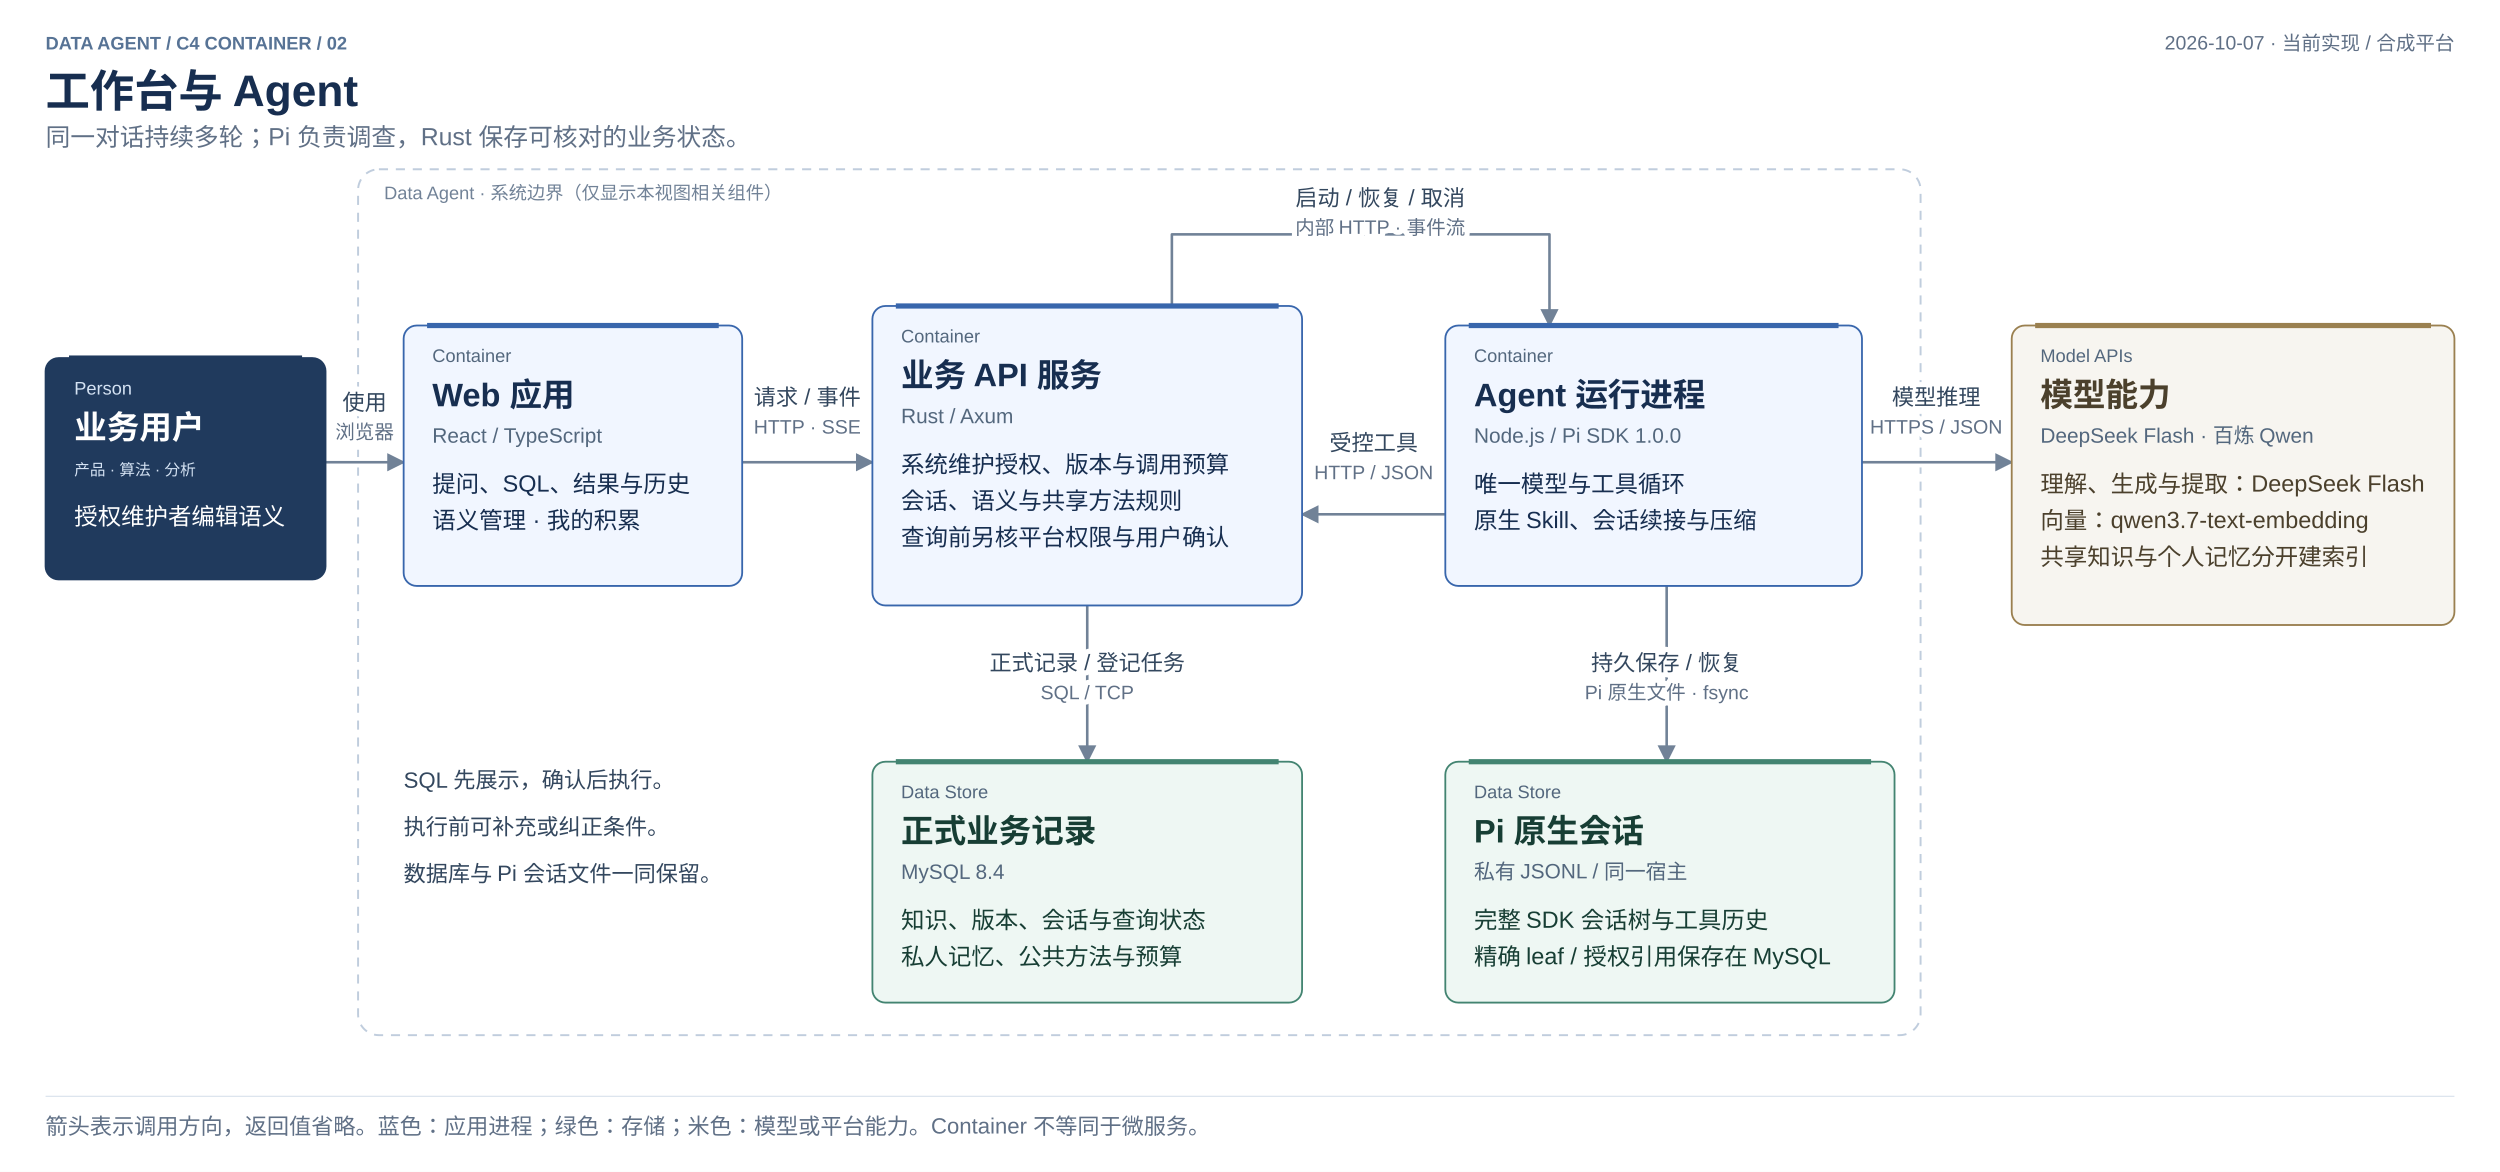
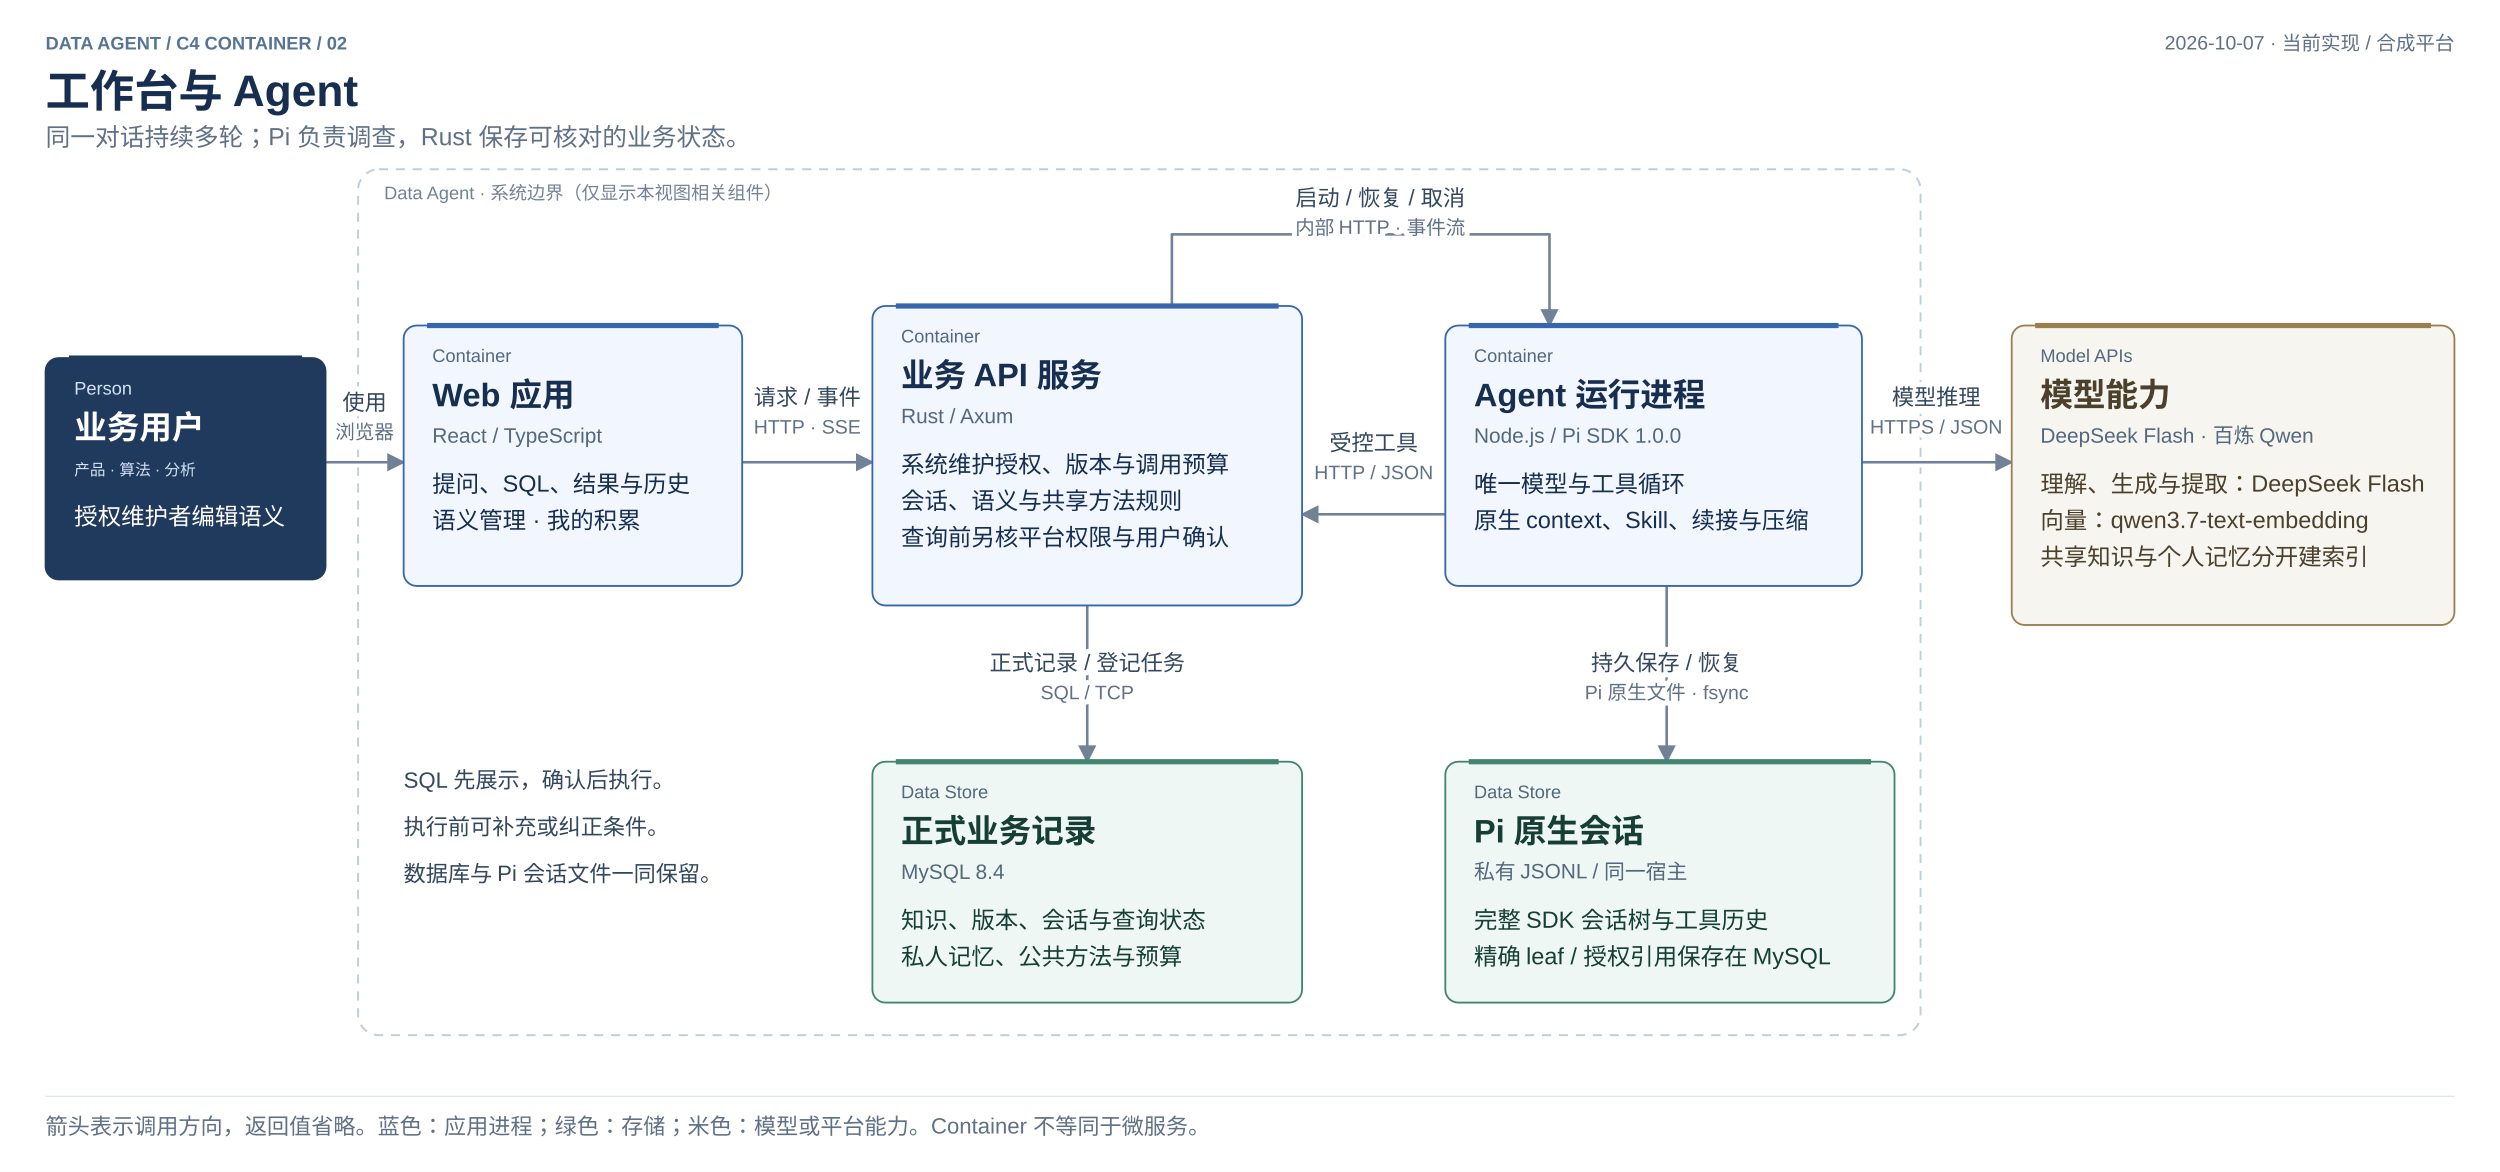
<svg xmlns="http://www.w3.org/2000/svg" width="1920" height="900" viewBox="0 0 1920 900" role="img" aria-labelledby="title description">
  <g transform="translate(0 0)">
    <g class="view" data-view="runtime" font-family="Arial, PingFang SC, Microsoft YaHei, sans-serif">
      <defs>
        <marker id="arrow-runtime" viewBox="0 0 10 10" refX="9" refY="5" markerWidth="7" markerHeight="7" orient="auto">
          <path d="M0 0 L10 5 L0 10Z" fill="#718297" />
        </marker>
      </defs>
      <rect width="1920" height="900" fill="white" />
      <text x="35" y="38" font-size="14" font-weight="600" fill="#577395" text-anchor="start">DATA AGENT  /  C4 CONTAINER  /  02</text>
      <text x="35" y="82" font-size="34" font-weight="650" fill="#172e50" text-anchor="start">工作台与 Agent</text>
      <text x="35" y="112" font-size="19" font-weight="400" fill="#607086" text-anchor="start">同一对话持续多轮；Pi 负责调查，Rust 保存可核对的业务状态。</text>
      <text x="1885" y="38" font-size="15" font-weight="500" fill="#607086" text-anchor="end">2026-10-07 · 当前实现 / 合成平台</text>
      <g class="boundary" fill="none" stroke="#c0cddd" stroke-width="1.5" stroke-dasharray="7 6">
        <rect x="275" y="130" width="1200" height="665" rx="16" />
      </g>
      <text x="295" y="153" font-size="14" font-weight="500" fill="#718297" text-anchor="start">Data Agent · 系统边界（仅显示本视图相关组件）</text>
      <g class="relationship" data-edge="use" data-source="users" data-target="web">
        <path d="M250 355 L310 355" fill="none" stroke="white" stroke-width="8" />
        <path d="M250 355 L310 355" fill="none" stroke="#718297" stroke-width="2" stroke-linejoin="round" marker-end="url(#arrow-runtime)" />
      </g>
      <g class="relationship" data-edge="web-api" data-source="web" data-target="api">
        <path d="M570 355 L670 355" fill="none" stroke="white" stroke-width="8" />
        <path d="M570 355 L670 355" fill="none" stroke="#718297" stroke-width="2" stroke-linejoin="round" marker-end="url(#arrow-runtime)" />
      </g>
      <g class="relationship" data-edge="run" data-source="api" data-target="pi">
        <path d="M900 235 L900 180 L1190 180 L1190 250" fill="none" stroke="white" stroke-width="8" />
        <path d="M900 235 L900 180 L1190 180 L1190 250" fill="none" stroke="#718297" stroke-width="2" stroke-linejoin="round" marker-end="url(#arrow-runtime)" />
      </g>
      <g class="relationship" data-edge="tools" data-source="pi" data-target="api">
        <path d="M1110 395 L1000 395" fill="none" stroke="white" stroke-width="8" />
        <path d="M1110 395 L1000 395" fill="none" stroke="#718297" stroke-width="2" stroke-linejoin="round" marker-end="url(#arrow-runtime)" />
      </g>
      <g class="relationship" data-edge="generate" data-source="pi" data-target="models">
        <path d="M1430 355 L1545 355" fill="none" stroke="white" stroke-width="8" />
        <path d="M1430 355 L1545 355" fill="none" stroke="#718297" stroke-width="2" stroke-linejoin="round" marker-end="url(#arrow-runtime)" />
      </g>
      <g class="relationship" data-edge="records" data-source="api" data-target="mysql">
        <path d="M835 465 L835 585" fill="none" stroke="white" stroke-width="8" />
        <path d="M835 465 L835 585" fill="none" stroke="#718297" stroke-width="2" stroke-linejoin="round" marker-end="url(#arrow-runtime)" />
      </g>
      <g class="relationship" data-edge="session-store" data-source="pi" data-target="journal">
        <path d="M1280 450 L1280 585" fill="none" stroke="white" stroke-width="8" />
        <path d="M1280 450 L1280 585" fill="none" stroke="#718297" stroke-width="2" stroke-linejoin="round" marker-end="url(#arrow-runtime)" />
      </g>
      <g class="node" data-node="users">
        <rect class="node-box" x="35" y="275" width="215" height="170" rx="10" fill="#203a5d" stroke="#203a5d" stroke-width="1.4" />
        <path d="M53 275 H232" stroke="#203a5d" stroke-width="4" />
        <text x="57" y="303" font-size="14" font-weight="500" fill="#d4e2f3" text-anchor="start">Person</text>
        <text x="57" y="337" font-size="25" font-weight="650" fill="#ffffff" text-anchor="start">业务用户</text>
        <text x="57" y="365" font-size="12" font-weight="500" fill="#d4e2f3" text-anchor="start">产品 · 算法 · 分析</text>
        <text x="57" y="403" font-size="18" font-weight="400" fill="#ffffff" text-anchor="start">授权维护者编辑语义</text>
      </g>
      <g class="node" data-node="web">
        <rect class="node-box" x="310" y="250" width="260" height="200" rx="10" fill="#f1f6ff" stroke="#3866ac" stroke-width="1.4" />
        <path d="M328 250 H552" stroke="#3866ac" stroke-width="4" />
        <text x="332" y="278" font-size="14" font-weight="500" fill="#53677d" text-anchor="start">Container</text>
        <text x="332" y="312" font-size="25" font-weight="650" fill="#172e50" text-anchor="start">Web 应用</text>
        <text x="332" y="340" font-size="16" font-weight="500" fill="#53677d" text-anchor="start">React / TypeScript</text>
        <text x="332" y="378" font-size="18" font-weight="400" fill="#172e50" text-anchor="start">提问、SQL、结果与历史</text>
        <text x="332" y="406" font-size="18" font-weight="400" fill="#172e50" text-anchor="start">语义管理 · 我的积累</text>
      </g>
      <g class="node" data-node="api">
        <rect class="node-box" x="670" y="235" width="330" height="230" rx="10" fill="#f1f6ff" stroke="#3866ac" stroke-width="1.4" />
        <path d="M688 235 H982" stroke="#3866ac" stroke-width="4" />
        <text x="692" y="263" font-size="14" font-weight="500" fill="#53677d" text-anchor="start">Container</text>
        <text x="692" y="297" font-size="25" font-weight="650" fill="#172e50" text-anchor="start">业务 API 服务</text>
        <text x="692" y="325" font-size="16" font-weight="500" fill="#53677d" text-anchor="start">Rust / Axum</text>
        <text x="692" y="363" font-size="18" font-weight="400" fill="#172e50" text-anchor="start">系统维护授权、版本与调用预算</text>
        <text x="692" y="391" font-size="18" font-weight="400" fill="#172e50" text-anchor="start">会话、语义与共享方法规则</text>
        <text x="692" y="419" font-size="18" font-weight="400" fill="#172e50" text-anchor="start">查询前另核平台权限与用户确认</text>
      </g>
      <g class="node" data-node="pi">
        <rect class="node-box" x="1110" y="250" width="320" height="200" rx="10" fill="#f1f6ff" stroke="#3866ac" stroke-width="1.4" />
        <path d="M1128 250 H1412" stroke="#3866ac" stroke-width="4" />
        <text x="1132" y="278" font-size="14" font-weight="500" fill="#53677d" text-anchor="start">Container</text>
        <text x="1132" y="312" font-size="25" font-weight="650" fill="#172e50" text-anchor="start">Agent 运行进程</text>
        <text x="1132" y="340" font-size="16" font-weight="500" fill="#53677d" text-anchor="start">Node.js / Pi SDK 1.0.0</text>
        <text x="1132" y="378" font-size="18" font-weight="400" fill="#172e50" text-anchor="start">唯一模型与工具循环</text>
-         <text x="1132" y="406" font-size="18" font-weight="400" fill="#172e50" text-anchor="start">原生 Skill、会话续接与压缩</text>
+         <text x="1132" y="406" font-size="18" font-weight="400" fill="#172e50" text-anchor="start">原生 context、Skill、续接与压缩</text>
      </g>
      <g class="node" data-node="models">
        <rect class="node-box" x="1545" y="250" width="340" height="230" rx="10" fill="#f7f5f0" stroke="#9a8050" stroke-width="1.4" />
        <path d="M1563 250 H1867" stroke="#9a8050" stroke-width="4" />
        <text x="1567" y="278" font-size="14" font-weight="500" fill="#53677d" text-anchor="start">Model APIs</text>
        <text x="1567" y="312" font-size="25" font-weight="650" fill="#4b402c" text-anchor="start">模型能力</text>
        <text x="1567" y="340" font-size="16" font-weight="500" fill="#53677d" text-anchor="start">DeepSeek Flash · 百炼 Qwen</text>
        <text x="1567" y="378" font-size="18" font-weight="400" fill="#4b402c" text-anchor="start">理解、生成与提取：DeepSeek Flash</text>
        <text x="1567" y="406" font-size="18" font-weight="400" fill="#4b402c" text-anchor="start">向量：qwen3.7-text-embedding</text>
        <text x="1567" y="434" font-size="18" font-weight="400" fill="#4b402c" text-anchor="start">共享知识与个人记忆分开建索引</text>
      </g>
      <g class="node" data-node="mysql">
        <rect class="node-box" x="670" y="585" width="330" height="185" rx="10" fill="#eef7f3" stroke="#438471" stroke-width="1.4" />
        <path d="M688 585 H982" stroke="#438471" stroke-width="4" />
        <text x="692" y="613" font-size="14" font-weight="500" fill="#53677d" text-anchor="start">Data Store</text>
        <text x="692" y="647" font-size="25" font-weight="650" fill="#173e34" text-anchor="start">正式业务记录</text>
        <text x="692" y="675" font-size="16" font-weight="500" fill="#53677d" text-anchor="start">MySQL 8.4</text>
        <text x="692" y="713" font-size="18" font-weight="400" fill="#173e34" text-anchor="start">知识、版本、会话与查询状态</text>
        <text x="692" y="741" font-size="18" font-weight="400" fill="#173e34" text-anchor="start">私人记忆、公共方法与预算</text>
      </g>
      <g class="node" data-node="journal">
        <rect class="node-box" x="1110" y="585" width="345" height="185" rx="10" fill="#eef7f3" stroke="#438471" stroke-width="1.4" />
        <path d="M1128 585 H1437" stroke="#438471" stroke-width="4" />
        <text x="1132" y="613" font-size="14" font-weight="500" fill="#53677d" text-anchor="start">Data Store</text>
        <text x="1132" y="647" font-size="25" font-weight="650" fill="#173e34" text-anchor="start">Pi 原生会话</text>
        <text x="1132" y="675" font-size="16" font-weight="500" fill="#53677d" text-anchor="start">私有 JSONL / 同一宿主</text>
        <text x="1132" y="713" font-size="18" font-weight="400" fill="#173e34" text-anchor="start">完整 SDK 会话树与工具历史</text>
        <text x="1132" y="741" font-size="18" font-weight="400" fill="#173e34" text-anchor="start">精确 leaf / 授权引用保存在 MySQL</text>
      </g>
      <g class="edge-label" data-edge="use">
        <text x="280" y="315" font-size="17" font-weight="500" fill="#33475e" text-anchor="middle" paint-order="stroke" stroke="white" stroke-width="8" stroke-linejoin="round">使用</text>
        <text x="280" y="337" font-size="15" font-weight="400" fill="#607086" text-anchor="middle" paint-order="stroke" stroke="white" stroke-width="8" stroke-linejoin="round">浏览器</text>
      </g>
      <g class="edge-label" data-edge="web-api">
        <text x="620" y="311" font-size="17" font-weight="500" fill="#33475e" text-anchor="middle" paint-order="stroke" stroke="white" stroke-width="8" stroke-linejoin="round">请求 / 事件</text>
        <text x="620" y="333" font-size="15" font-weight="400" fill="#607086" text-anchor="middle" paint-order="stroke" stroke="white" stroke-width="8" stroke-linejoin="round">HTTP · SSE</text>
      </g>
      <g class="edge-label" data-edge="run">
        <text x="1060" y="158" font-size="17" font-weight="500" fill="#33475e" text-anchor="middle" paint-order="stroke" stroke="white" stroke-width="8" stroke-linejoin="round">启动 / 恢复 / 取消</text>
        <text x="1060" y="180" font-size="15" font-weight="400" fill="#607086" text-anchor="middle" paint-order="stroke" stroke="white" stroke-width="8" stroke-linejoin="round">内部 HTTP · 事件流</text>
      </g>
      <g class="edge-label" data-edge="tools">
        <text x="1055" y="346" font-size="17" font-weight="500" fill="#33475e" text-anchor="middle" paint-order="stroke" stroke="white" stroke-width="8" stroke-linejoin="round">受控工具</text>
        <text x="1055" y="368" font-size="15" font-weight="400" fill="#607086" text-anchor="middle" paint-order="stroke" stroke="white" stroke-width="8" stroke-linejoin="round">HTTP / JSON</text>
      </g>
      <g class="edge-label" data-edge="generate">
        <text x="1487" y="311" font-size="17" font-weight="500" fill="#33475e" text-anchor="middle" paint-order="stroke" stroke="white" stroke-width="8" stroke-linejoin="round">模型推理</text>
        <text x="1487" y="333" font-size="15" font-weight="400" fill="#607086" text-anchor="middle" paint-order="stroke" stroke="white" stroke-width="8" stroke-linejoin="round">HTTPS / JSON</text>
      </g>
      <g class="edge-label" data-edge="records">
        <text x="835" y="515" font-size="17" font-weight="500" fill="#33475e" text-anchor="middle" paint-order="stroke" stroke="white" stroke-width="8" stroke-linejoin="round">正式记录 / 登记任务</text>
        <text x="835" y="537" font-size="15" font-weight="400" fill="#607086" text-anchor="middle" paint-order="stroke" stroke="white" stroke-width="8" stroke-linejoin="round">SQL / TCP</text>
      </g>
      <g class="edge-label" data-edge="session-store">
        <text x="1280" y="515" font-size="17" font-weight="500" fill="#33475e" text-anchor="middle" paint-order="stroke" stroke="white" stroke-width="8" stroke-linejoin="round">持久保存 / 恢复</text>
        <text x="1280" y="537" font-size="15" font-weight="400" fill="#607086" text-anchor="middle" paint-order="stroke" stroke="white" stroke-width="8" stroke-linejoin="round">Pi 原生文件 · fsync</text>
      </g>
      <text x="310" y="605" font-size="17" font-weight="400" fill="#33475e" text-anchor="start">SQL 先展示，确认后执行。</text>
      <text x="310" y="641" font-size="17" font-weight="400" fill="#33475e" text-anchor="start">执行前可补充或纠正条件。</text>
      <text x="310" y="677" font-size="17" font-weight="400" fill="#33475e" text-anchor="start">数据库与 Pi 会话文件一同保留。</text>
      <line x1="35" y1="842" x2="1885" y2="842" stroke="#dde5ee" />
      <text x="35" y="871" font-size="17" font-weight="400" fill="#607086" text-anchor="start">箭头表示调用方向，返回值省略。蓝色：应用进程；绿色：存储；米色：模型或平台能力。Container 不等同于微服务。</text>
    </g>
  </g>
</svg>
